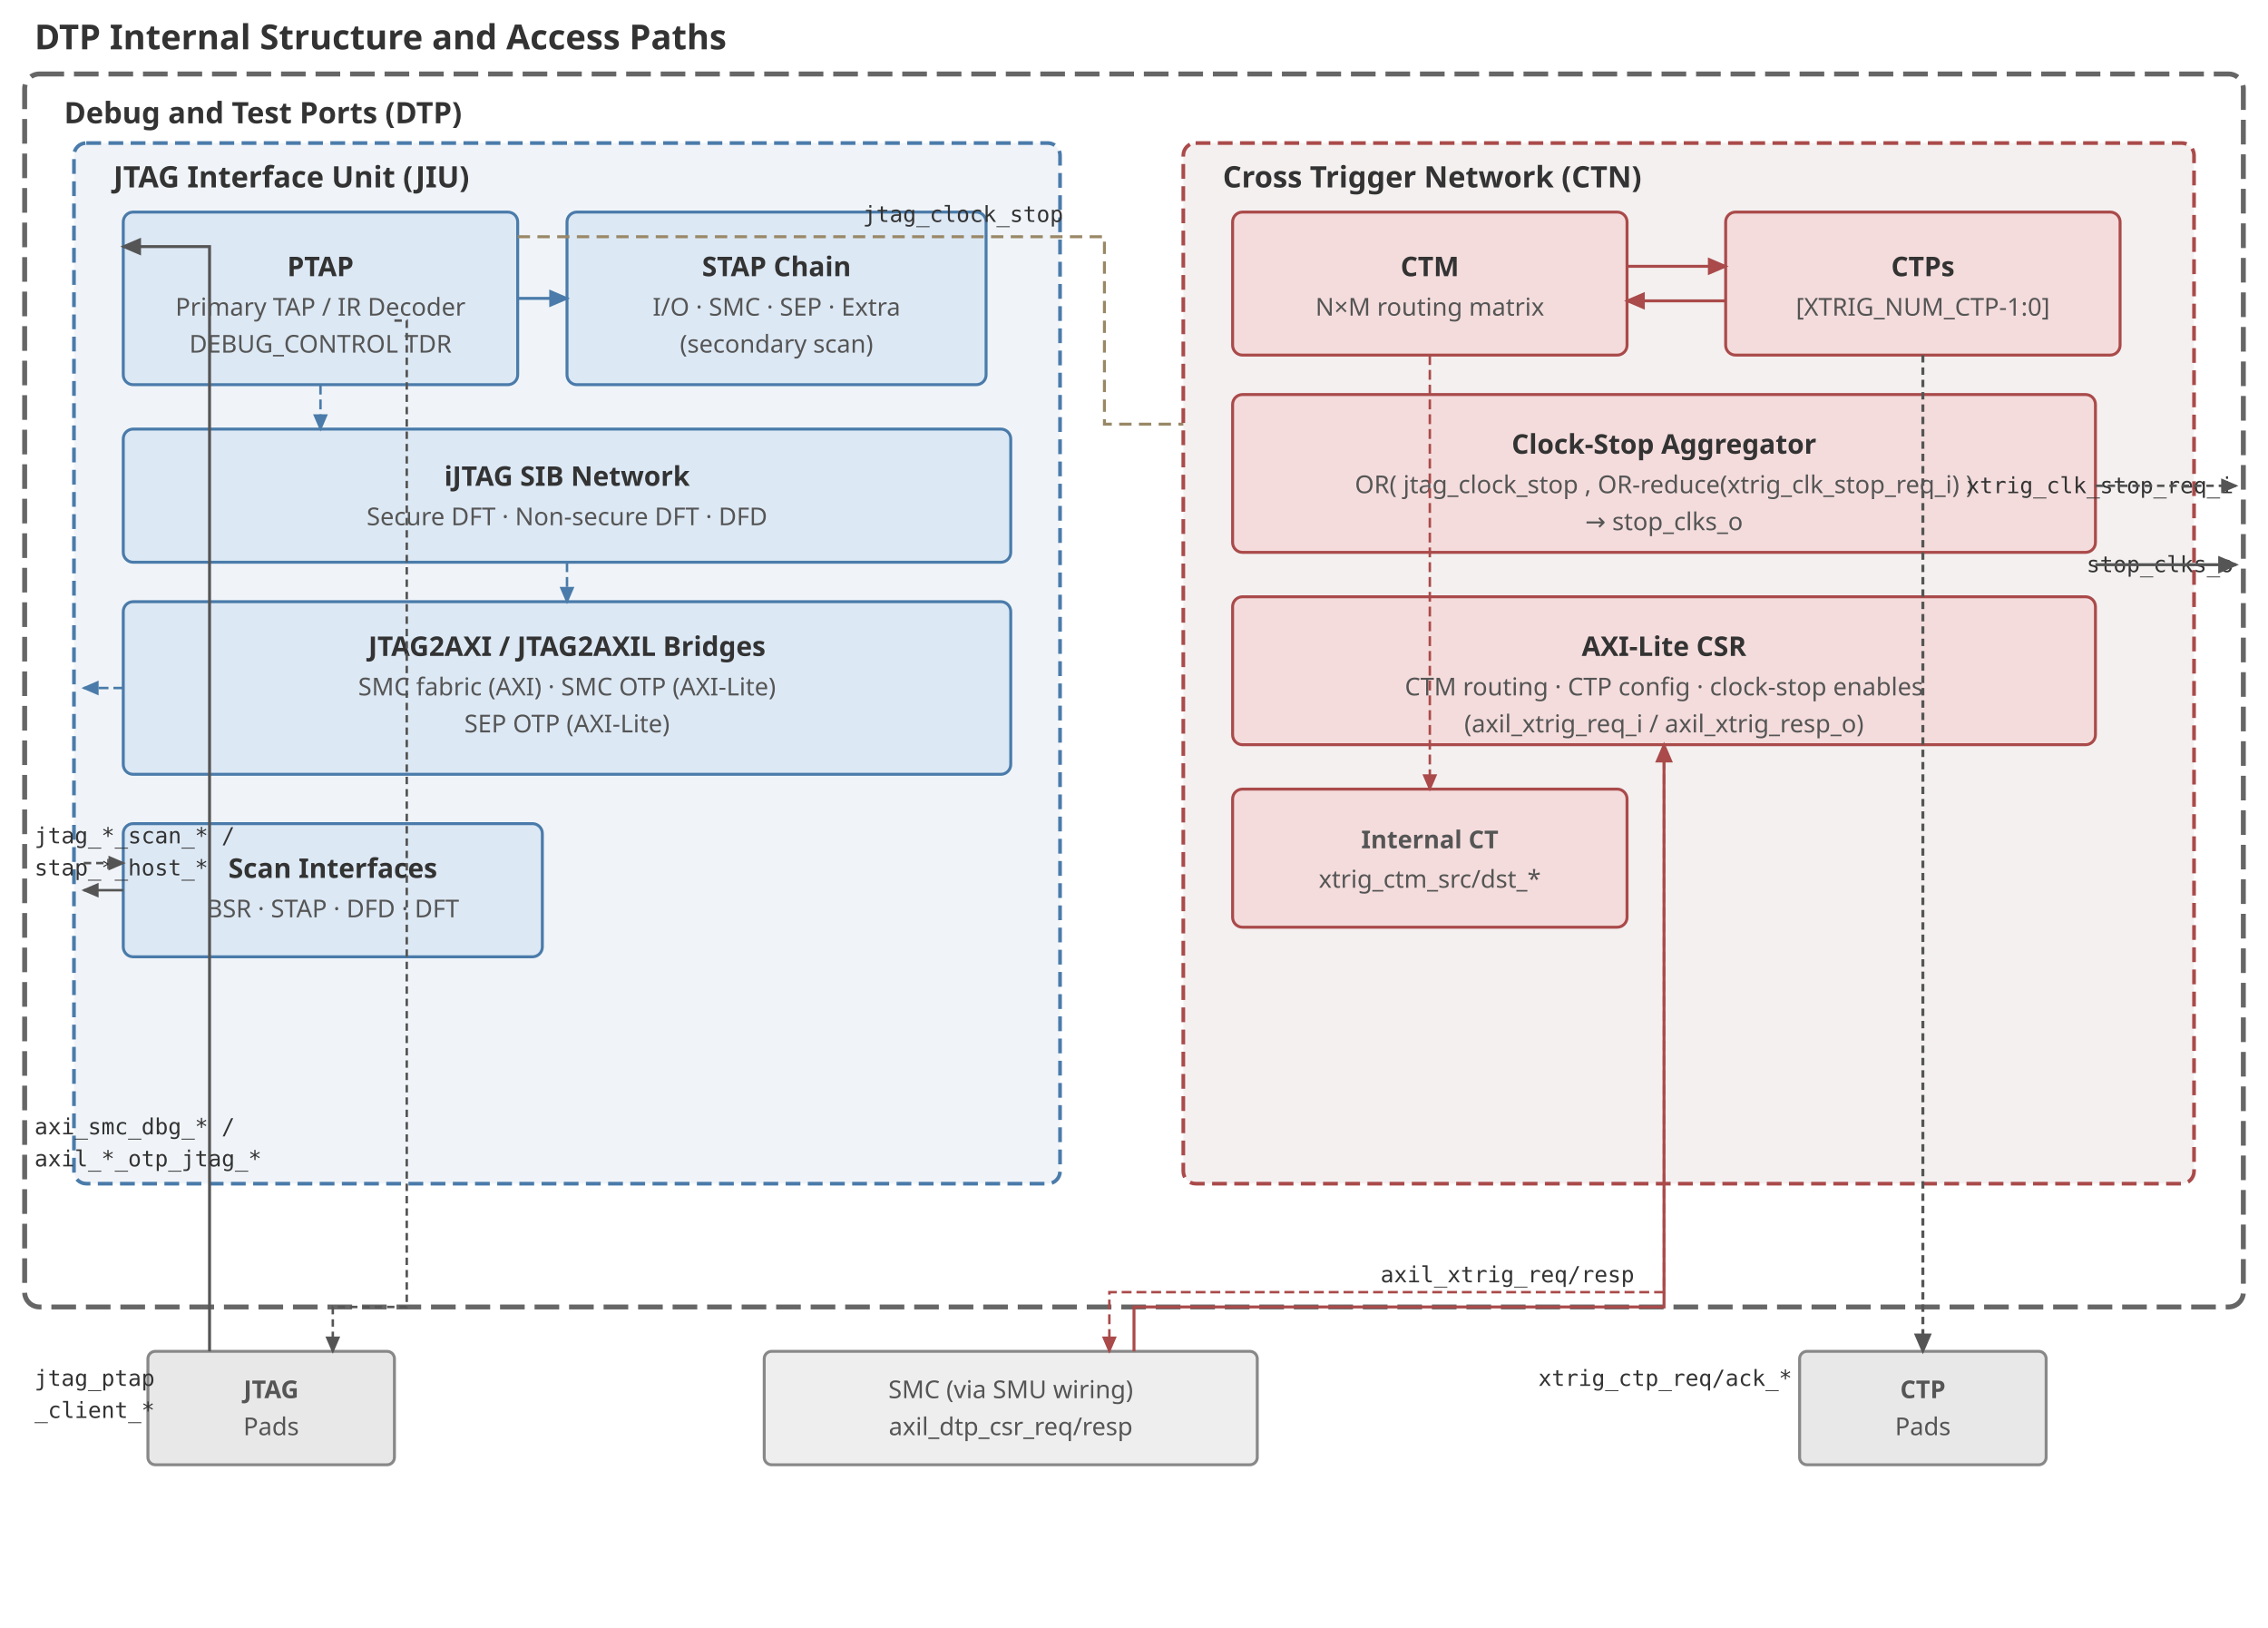
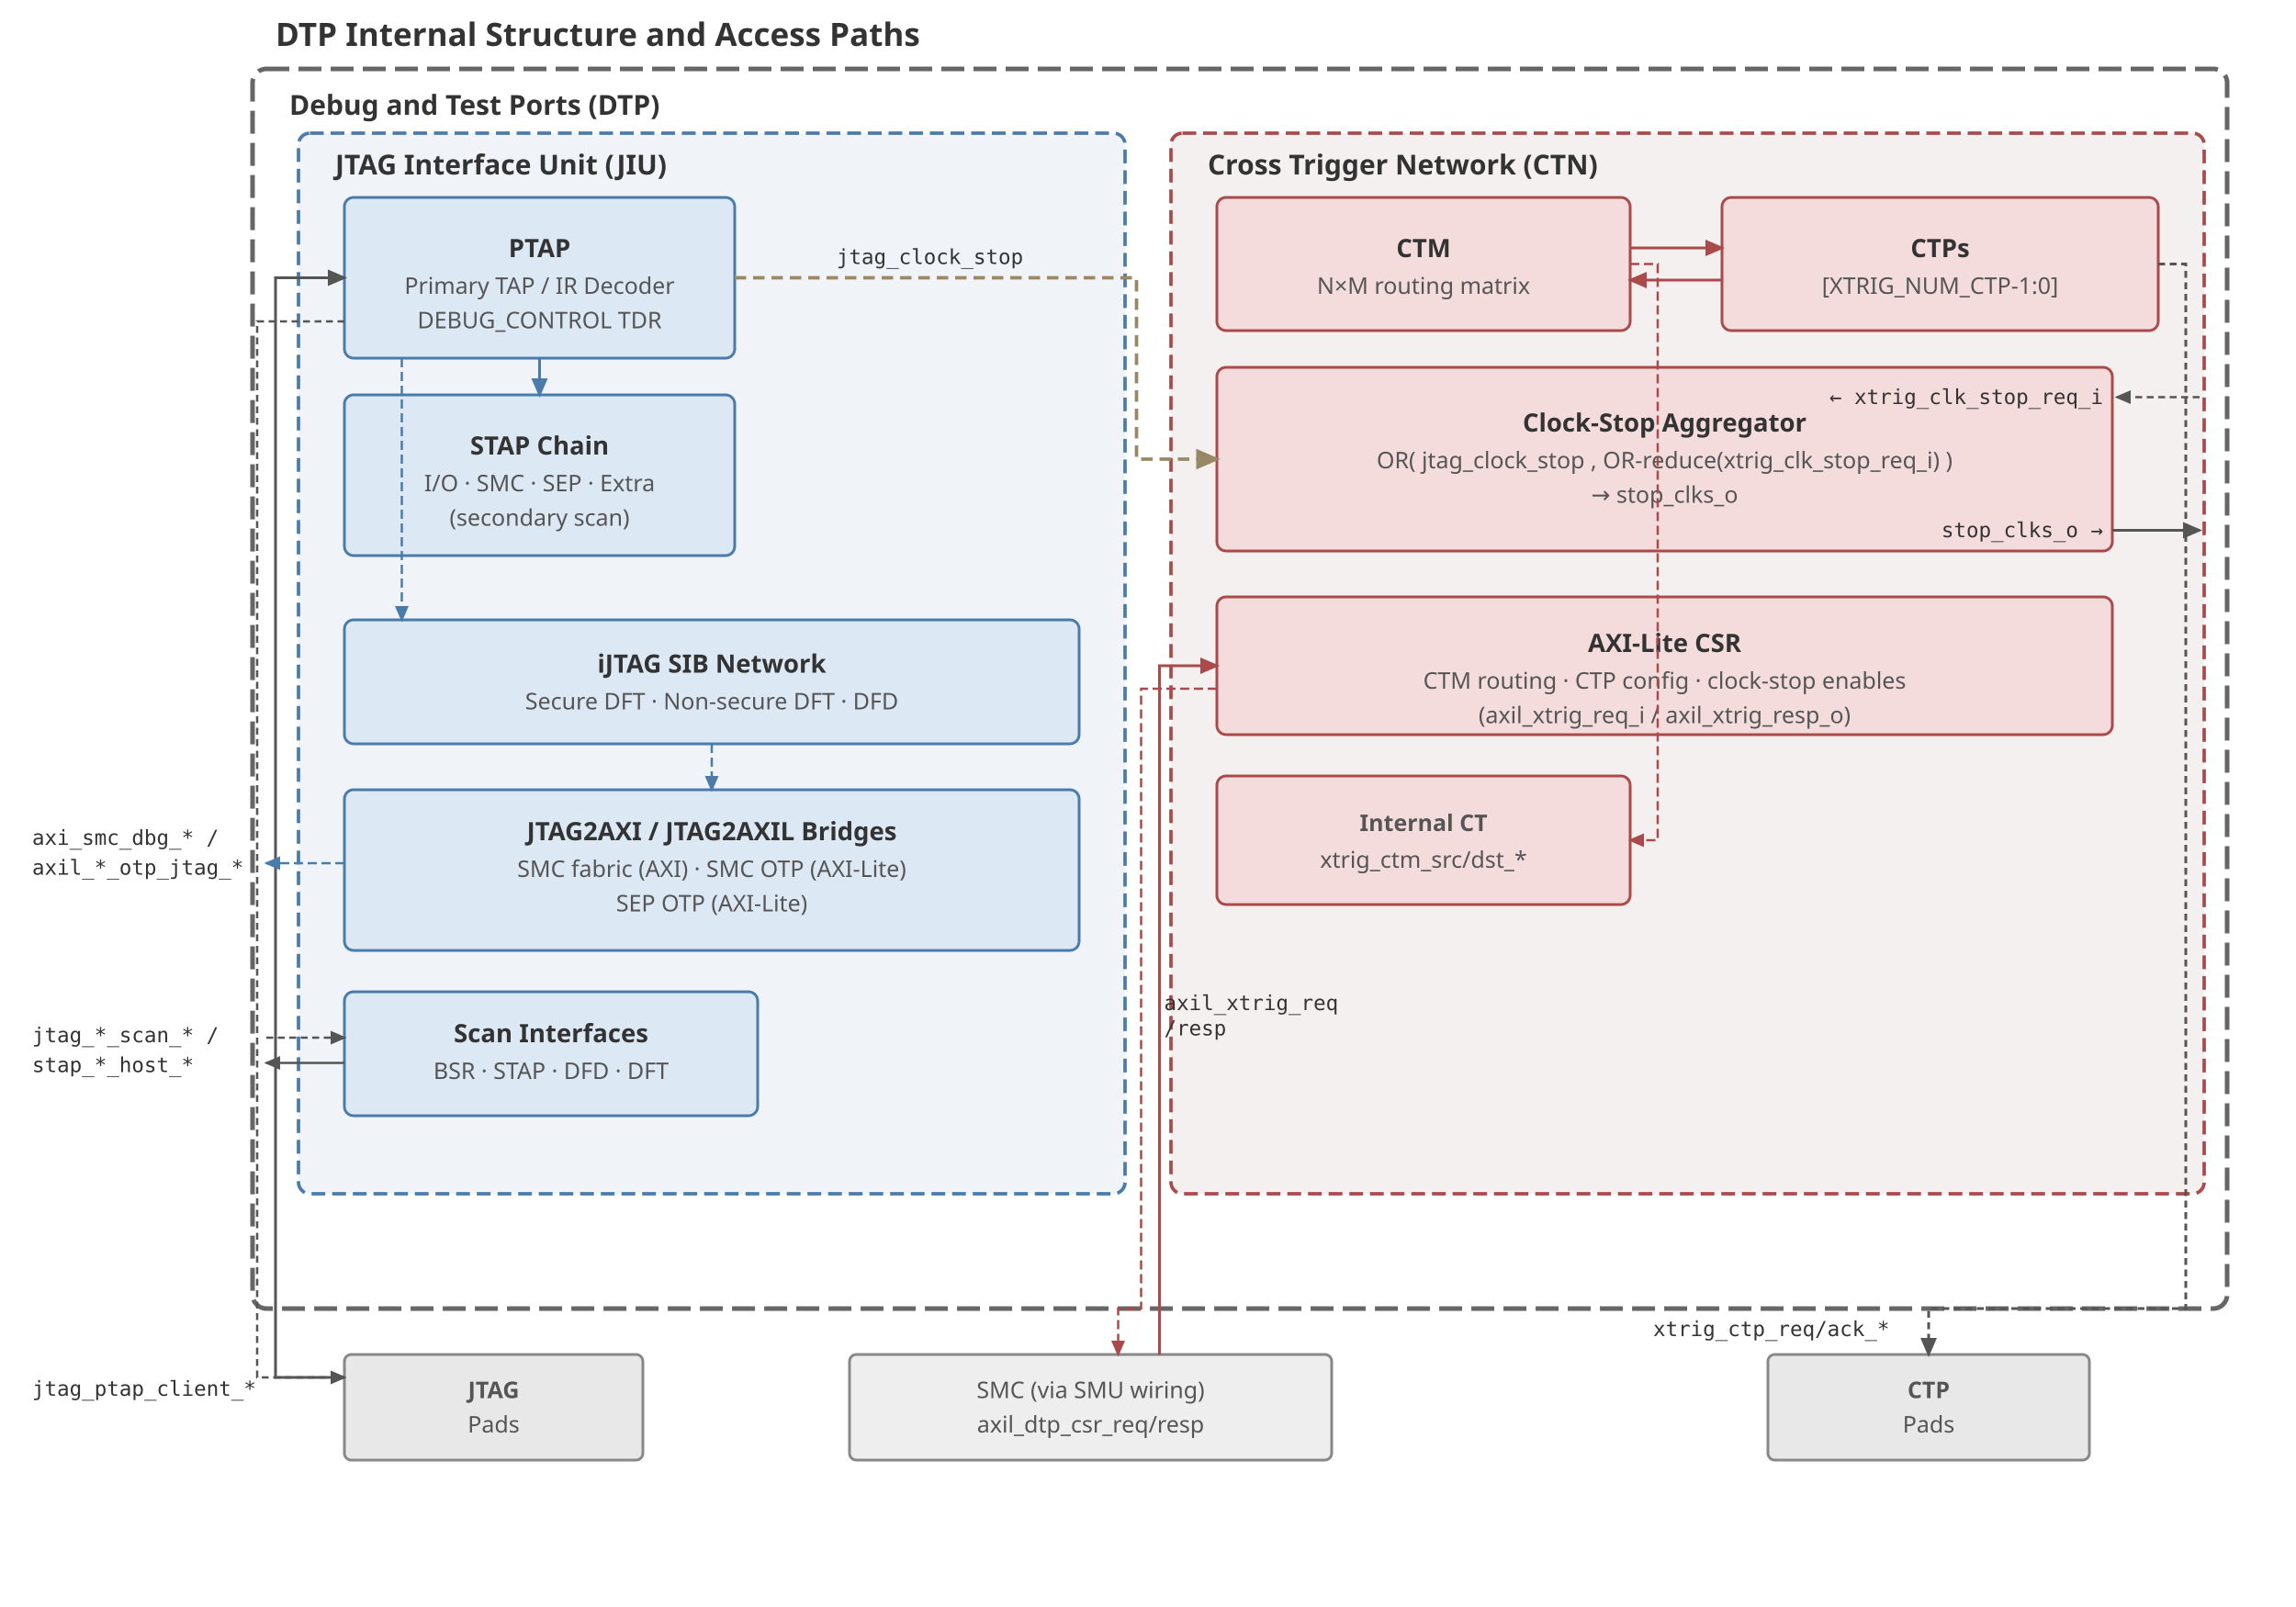
- <svg xmlns="http://www.w3.org/2000/svg" version="1.1" width="920" height="660" viewBox="0 0 920 660">
+ <svg xmlns="http://www.w3.org/2000/svg" version="1.1" width="1000" height="700" viewBox="0 0 1000 700">
  <defs>
    <style>
      text { font-family: sans-serif; fill: #333333; }
      .title  { font-size: 14px; font-weight: bold; }
      .blabel { font-size: 12px; font-weight: bold; }
      .label  { font-size: 11px; }
      .small  { font-size: 10px; fill: #555555; }
      .port   { font-size: 9px; font-family: monospace; fill: #333333; }
    </style>
    <marker id="arr-b" markerWidth="7" markerHeight="7" refX="6" refY="3" orient="auto">
      <path d="M0,0 L0,6 L7,3 z" fill="#4a7baa" />
    </marker>
    <marker id="arr-r" markerWidth="7" markerHeight="7" refX="6" refY="3" orient="auto">
      <path d="M0,0 L0,6 L7,3 z" fill="#aa4a4a" />
    </marker>
    <marker id="arr-g" markerWidth="7" markerHeight="7" refX="6" refY="3" orient="auto">
      <path d="M0,0 L0,6 L7,3 z" fill="#555555" />
    </marker>
    <marker id="arr-k" markerWidth="7" markerHeight="7" refX="6" refY="3" orient="auto">
      <path d="M0,0 L0,6 L7,3 z" fill="#998866" />
    </marker>
  </defs>
-   <text x="14" y="20" class="title">DTP Internal Structure and Access Paths</text>
-   <rect x="10" y="30" width="900" height="500" rx="6" fill="none" stroke="#666666" stroke-width="2" stroke-dasharray="10 4" />
-   <text x="26" y="50" class="blabel" fill="#444444">Debug and Test Ports (DTP)</text>
-   <rect x="30" y="58" width="400" height="422" rx="5" fill="#f0f4f8" stroke="#4a7baa" stroke-width="1.5" stroke-dasharray="6 3" />
-   <text x="46" y="76" class="blabel" fill="#4a7baa">JTAG Interface Unit (JIU)</text>
-   <rect x="50" y="86" width="160" height="70" rx="4" fill="#dce8f4" stroke="#4a7baa" stroke-width="1.2" />
-   <text x="130" y="112" class="label" text-anchor="middle" font-weight="bold">PTAP</text>
-   <text x="130" y="128" class="small" text-anchor="middle">Primary TAP / IR Decoder</text>
-   <text x="130" y="143" class="small" text-anchor="middle">DEBUG_CONTROL TDR</text>
-   <rect x="230" y="86" width="170" height="70" rx="4" fill="#dce8f4" stroke="#4a7baa" stroke-width="1.2" />
-   <text x="315" y="112" class="label" text-anchor="middle" font-weight="bold">STAP Chain</text>
-   <text x="315" y="128" class="small" text-anchor="middle">I/O · SMC · SEP · Extra</text>
-   <text x="315" y="143" class="small" text-anchor="middle">(secondary scan)</text>
-   <line x1="210" y1="121" x2="230" y2="121" stroke="#4a7baa" stroke-width="1.2" marker-end="url(#arr-b)" />
-   <rect x="50" y="174" width="360" height="54" rx="4" fill="#dce8f4" stroke="#4a7baa" stroke-width="1.2" />
-   <text x="230" y="197" class="label" text-anchor="middle" font-weight="bold">iJTAG SIB Network</text>
-   <text x="230" y="213" class="small" text-anchor="middle">Secure DFT · Non-secure DFT · DFD</text>
-   <line x1="130" y1="156" x2="130" y2="174" stroke="#4a7baa" stroke-width="1" stroke-dasharray="4 2" marker-end="url(#arr-b)" />
-   <rect x="50" y="244" width="360" height="70" rx="4" fill="#dce8f4" stroke="#4a7baa" stroke-width="1.2" />
-   <text x="230" y="266" class="label" text-anchor="middle" font-weight="bold">JTAG2AXI / JTAG2AXIL Bridges</text>
-   <text x="230" y="282" class="small" text-anchor="middle">SMC fabric (AXI) · SMC OTP (AXI-Lite)</text>
-   <text x="230" y="297" class="small" text-anchor="middle">SEP OTP (AXI-Lite)</text>
-   <line x1="230" y1="228" x2="230" y2="244" stroke="#4a7baa" stroke-width="1" stroke-dasharray="4 2" marker-end="url(#arr-b)" />
-   <rect x="50" y="334" width="170" height="54" rx="4" fill="#dce8f4" stroke="#4a7baa" stroke-width="1.2" />
-   <text x="135" y="356" class="label" text-anchor="middle" font-weight="bold">Scan Interfaces</text>
-   <text x="135" y="372" class="small" text-anchor="middle">BSR · STAP · DFD · DFT</text>
-   <polyline points="210,96 448,96 448,172 520,172" fill="none" stroke="#998866" stroke-width="1.2" stroke-dasharray="5 3" marker-end="url(#arr-k)" />
-   <text x="350" y="90" class="port" fill="#998866">jtag_clock_stop</text>
-   <rect x="480" y="58" width="410" height="422" rx="5" fill="#f4f0f0" stroke="#aa4a4a" stroke-width="1.5" stroke-dasharray="6 3" />
-   <text x="496" y="76" class="blabel" fill="#aa4a4a">Cross Trigger Network (CTN)</text>
-   <rect x="500" y="86" width="160" height="58" rx="4" fill="#f4dcdc" stroke="#aa4a4a" stroke-width="1.2" />
-   <text x="580" y="112" class="label" text-anchor="middle" font-weight="bold">CTM</text>
-   <text x="580" y="128" class="small" text-anchor="middle">N×M routing matrix</text>
-   <rect x="700" y="86" width="160" height="58" rx="4" fill="#f4dcdc" stroke="#aa4a4a" stroke-width="1.2" />
-   <text x="780" y="112" class="label" text-anchor="middle" font-weight="bold">CTPs</text>
-   <text x="780" y="128" class="small" text-anchor="middle">[XTRIG_NUM_CTP-1:0]</text>
-   <line x1="660" y1="108" x2="700" y2="108" stroke="#aa4a4a" stroke-width="1.2" marker-end="url(#arr-r)" />
-   <line x1="700" y1="122" x2="660" y2="122" stroke="#aa4a4a" stroke-width="1.2" marker-end="url(#arr-r)" />
-   <rect x="500" y="160" width="350" height="64" rx="4" fill="#f4dcdc" stroke="#aa4a4a" stroke-width="1.2" />
-   <text x="675" y="184" class="label" text-anchor="middle" font-weight="bold">Clock-Stop Aggregator</text>
-   <text x="675" y="200" class="small" text-anchor="middle">OR( jtag_clock_stop , OR-reduce(xtrig_clk_stop_req_i) )</text>
-   <text x="675" y="215" class="small" text-anchor="middle">→ stop_clks_o</text>
-   <rect x="500" y="242" width="350" height="60" rx="4" fill="#f4dcdc" stroke="#aa4a4a" stroke-width="1.2" />
-   <text x="675" y="266" class="label" text-anchor="middle" font-weight="bold">AXI-Lite CSR</text>
-   <text x="675" y="282" class="small" text-anchor="middle">CTM routing · CTP config · clock-stop enables</text>
-   <text x="675" y="297" class="small" text-anchor="middle">(axil_xtrig_req_i / axil_xtrig_resp_o)</text>
-   <rect x="500" y="320" width="160" height="56" rx="4" fill="#f4dcdc" stroke="#aa4a4a" stroke-width="1.2" />
-   <text x="580" y="344" class="small" text-anchor="middle" font-weight="bold">Internal CT</text>
-   <text x="580" y="360" class="small" text-anchor="middle">xtrig_ctm_src/dst_*</text>
-   <line x1="580" y1="144" x2="580" y2="320" stroke="#aa4a4a" stroke-width="1" stroke-dasharray="4 2" marker-end="url(#arr-r)" />
-   <rect x="60" y="548" width="100" height="46" rx="3" fill="#e8e8e8" stroke="#888888" stroke-width="1.2" />
-   <text x="110" y="567" class="small" text-anchor="middle" font-weight="bold">JTAG</text>
-   <text x="110" y="582" class="small" text-anchor="middle">Pads</text>
-   <text x="14" y="562" class="port">jtag_ptap</text>
-   <text x="14" y="575" class="port">_client_*</text>
-   <polyline points="85,548 85,530 85,100 50,100" fill="none" stroke="#555555" stroke-width="1.2" marker-end="url(#arr-g)" />
-   <polyline points="160,130 165,130 165,530 135,530 135,548" fill="none" stroke="#555555" stroke-width="1" stroke-dasharray="3 2" marker-end="url(#arr-g)" />
-   <rect x="310" y="548" width="200" height="46" rx="3" fill="#eeeeee" stroke="#888888" stroke-width="1.2" />
-   <text x="410" y="567" class="small" text-anchor="middle">SMC (via SMU wiring)</text>
-   <text x="410" y="582" class="small" text-anchor="middle">axil_dtp_csr_req/resp</text>
-   <polyline points="460,548 460,530 675,530 675,302" fill="none" stroke="#aa4a4a" stroke-width="1.2" marker-end="url(#arr-r)" />
-   <polyline points="675,302 675,524 450,524 450,548" fill="none" stroke="#aa4a4a" stroke-width="1" stroke-dasharray="4 2" marker-end="url(#arr-r)" />
-   <text x="560" y="520" class="port" fill="#aa4a4a">axil_xtrig_req/resp</text>
-   <rect x="730" y="548" width="100" height="46" rx="3" fill="#e8e8e8" stroke="#888888" stroke-width="1.2" />
-   <text x="780" y="567" class="small" text-anchor="middle" font-weight="bold">CTP</text>
-   <text x="780" y="582" class="small" text-anchor="middle">Pads</text>
-   <polyline points="780,144 780,530 780,548" fill="none" stroke="#555555" stroke-width="1.2" stroke-dasharray="3 2" marker-end="url(#arr-g)" />
-   <text x="624" y="562" class="port">xtrig_ctp_req/ack_*</text>
-   <text x="906" y="200" class="port" text-anchor="end">xtrig_clk_stop_req_i</text>
-   <line x1="850" y1="197" x2="907" y2="197" stroke="#555555" stroke-width="1" stroke-dasharray="3 2" marker-end="url(#arr-g)" />
-   <text x="906" y="232" class="port" text-anchor="end">stop_clks_o</text>
-   <line x1="850" y1="229" x2="907" y2="229" stroke="#555555" stroke-width="1.2" marker-end="url(#arr-g)" />
-   <text x="14" y="342" class="port">jtag_*_scan_* /</text>
-   <text x="14" y="355" class="port">stap_*_host_*</text>
-   <line x1="50" y1="361" x2="34" y2="361" stroke="#555555" stroke-width="1" marker-end="url(#arr-g)" />
-   <line x1="34" y1="350" x2="50" y2="350" stroke="#555555" stroke-width="1" stroke-dasharray="3 2" marker-end="url(#arr-g)" />
-   <text x="14" y="460" class="port">axi_smc_dbg_* /</text>
-   <text x="14" y="473" class="port">axil_*_otp_jtag_*</text>
-   <line x1="50" y1="279" x2="34" y2="279" stroke="#4a7baa" stroke-width="1" stroke-dasharray="4 2" marker-end="url(#arr-b)" />
+   <text x="120" y="20" class="title">DTP Internal Structure and Access Paths</text>
+   <rect x="110" y="30" width="860" height="540" rx="6" fill="none" stroke="#666666" stroke-width="2" stroke-dasharray="10 4" />
+   <text x="126" y="50" class="blabel" fill="#444444">Debug and Test Ports (DTP)</text>
+   <rect x="130" y="58" width="360" height="462" rx="5" fill="#f0f4f8" stroke="#4a7baa" stroke-width="1.5" stroke-dasharray="6 3" />
+   <text x="146" y="76" class="blabel" fill="#4a7baa">JTAG Interface Unit (JIU)</text>
+   <rect x="150" y="86" width="170" height="70" rx="4" fill="#dce8f4" stroke="#4a7baa" stroke-width="1.2" />
+   <text x="235" y="112" class="label" text-anchor="middle" font-weight="bold">PTAP</text>
+   <text x="235" y="128" class="small" text-anchor="middle">Primary TAP / IR Decoder</text>
+   <text x="235" y="143" class="small" text-anchor="middle">DEBUG_CONTROL TDR</text>
+   <rect x="150" y="172" width="170" height="70" rx="4" fill="#dce8f4" stroke="#4a7baa" stroke-width="1.2" />
+   <text x="235" y="198" class="label" text-anchor="middle" font-weight="bold">STAP Chain</text>
+   <text x="235" y="214" class="small" text-anchor="middle">I/O · SMC · SEP · Extra</text>
+   <text x="235" y="229" class="small" text-anchor="middle">(secondary scan)</text>
+   <line x1="235" y1="156" x2="235" y2="172" stroke="#4a7baa" stroke-width="1.2" marker-end="url(#arr-b)" />
+   <rect x="150" y="270" width="320" height="54" rx="4" fill="#dce8f4" stroke="#4a7baa" stroke-width="1.2" />
+   <text x="310" y="293" class="label" text-anchor="middle" font-weight="bold">iJTAG SIB Network</text>
+   <text x="310" y="309" class="small" text-anchor="middle">Secure DFT · Non-secure DFT · DFD</text>
+   <polyline points="175,156 175,270" fill="none" stroke="#4a7baa" stroke-width="1" stroke-dasharray="4 2" marker-end="url(#arr-b)" />
+   <rect x="150" y="344" width="320" height="70" rx="4" fill="#dce8f4" stroke="#4a7baa" stroke-width="1.2" />
+   <text x="310" y="366" class="label" text-anchor="middle" font-weight="bold">JTAG2AXI / JTAG2AXIL Bridges</text>
+   <text x="310" y="382" class="small" text-anchor="middle">SMC fabric (AXI) · SMC OTP (AXI-Lite)</text>
+   <text x="310" y="397" class="small" text-anchor="middle">SEP OTP (AXI-Lite)</text>
+   <line x1="310" y1="324" x2="310" y2="344" stroke="#4a7baa" stroke-width="1" stroke-dasharray="4 2" marker-end="url(#arr-b)" />
+   <rect x="150" y="432" width="180" height="54" rx="4" fill="#dce8f4" stroke="#4a7baa" stroke-width="1.2" />
+   <text x="240" y="454" class="label" text-anchor="middle" font-weight="bold">Scan Interfaces</text>
+   <text x="240" y="470" class="small" text-anchor="middle">BSR · STAP · DFD · DFT</text>
+   <rect x="510" y="58" width="450" height="462" rx="5" fill="#f4f0f0" stroke="#aa4a4a" stroke-width="1.5" stroke-dasharray="6 3" />
+   <text x="526" y="76" class="blabel" fill="#aa4a4a">Cross Trigger Network (CTN)</text>
+   <rect x="530" y="86" width="180" height="58" rx="4" fill="#f4dcdc" stroke="#aa4a4a" stroke-width="1.2" />
+   <text x="620" y="112" class="label" text-anchor="middle" font-weight="bold">CTM</text>
+   <text x="620" y="128" class="small" text-anchor="middle">N×M routing matrix</text>
+   <rect x="750" y="86" width="190" height="58" rx="4" fill="#f4dcdc" stroke="#aa4a4a" stroke-width="1.2" />
+   <text x="845" y="112" class="label" text-anchor="middle" font-weight="bold">CTPs</text>
+   <text x="845" y="128" class="small" text-anchor="middle">[XTRIG_NUM_CTP-1:0]</text>
+   <line x1="710" y1="108" x2="750" y2="108" stroke="#aa4a4a" stroke-width="1.2" marker-end="url(#arr-r)" />
+   <line x1="750" y1="122" x2="710" y2="122" stroke="#aa4a4a" stroke-width="1.2" marker-end="url(#arr-r)" />
+   <rect x="530" y="160" width="390" height="80" rx="4" fill="#f4dcdc" stroke="#aa4a4a" stroke-width="1.2" />
+   <text x="725" y="188" class="label" text-anchor="middle" font-weight="bold">Clock-Stop Aggregator</text>
+   <text x="725" y="204" class="small" text-anchor="middle">OR( jtag_clock_stop , OR-reduce(xtrig_clk_stop_req_i) )</text>
+   <text x="725" y="219" class="small" text-anchor="middle">→ stop_clks_o</text>
+   <text x="916" y="176" class="port" text-anchor="end" fill="#888888">← xtrig_clk_stop_req_i</text>
+   <text x="916" y="234" class="port" text-anchor="end" fill="#888888">stop_clks_o →</text>
+   <polyline points="320,121 495,121 495,200 530,200" fill="none" stroke="#998866" stroke-width="1.5" stroke-dasharray="5 3" marker-end="url(#arr-k)" />
+   <text x="405" y="115" class="port" fill="#998866" text-anchor="middle">jtag_clock_stop</text>
+   <rect x="530" y="260" width="390" height="60" rx="4" fill="#f4dcdc" stroke="#aa4a4a" stroke-width="1.2" />
+   <text x="725" y="284" class="label" text-anchor="middle" font-weight="bold">AXI-Lite CSR</text>
+   <text x="725" y="300" class="small" text-anchor="middle">CTM routing · CTP config · clock-stop enables</text>
+   <text x="725" y="315" class="small" text-anchor="middle">(axil_xtrig_req_i / axil_xtrig_resp_o)</text>
+   <rect x="530" y="338" width="180" height="56" rx="4" fill="#f4dcdc" stroke="#aa4a4a" stroke-width="1.2" />
+   <text x="620" y="362" class="small" text-anchor="middle" font-weight="bold">Internal CT</text>
+   <text x="620" y="378" class="small" text-anchor="middle">xtrig_ctm_src/dst_*</text>
+   <polyline points="710,115 722,115 722,366 710,366" fill="none" stroke="#aa4a4a" stroke-width="1" stroke-dasharray="4 2" marker-end="url(#arr-r)" />
+   <line x1="958" y1="173" x2="922" y2="173" stroke="#555555" stroke-width="1" stroke-dasharray="3 2" marker-end="url(#arr-g)" />
+   <line x1="920" y1="231" x2="958" y2="231" stroke="#555555" stroke-width="1.2" marker-end="url(#arr-g)" />
+   <rect x="150" y="590" width="130" height="46" rx="3" fill="#e8e8e8" stroke="#888888" stroke-width="1.2" />
+   <text x="215" y="609" class="small" text-anchor="middle" font-weight="bold">JTAG</text>
+   <text x="215" y="624" class="small" text-anchor="middle">Pads</text>
+   <text x="14" y="608" class="port">jtag_ptap_client_*</text>
+   <polyline points="150,600 120,600 120,570 120,121 150,121" fill="none" stroke="#555555" stroke-width="1.2" marker-end="url(#arr-g)" />
+   <polyline points="150,140 112,140 112,570 112,600 150,600" fill="none" stroke="#555555" stroke-width="1" stroke-dasharray="3 2" marker-end="url(#arr-g)" />
+   <rect x="370" y="590" width="210" height="46" rx="3" fill="#eeeeee" stroke="#888888" stroke-width="1.2" />
+   <text x="475" y="609" class="small" text-anchor="middle">SMC (via SMU wiring)</text>
+   <text x="475" y="624" class="small" text-anchor="middle">axil_dtp_csr_req/resp</text>
+   <polyline points="505,590 505,570 505,290 530,290" fill="none" stroke="#aa4a4a" stroke-width="1.2" marker-end="url(#arr-r)" />
+   <polyline points="530,300 497,300 497,570 487,570 487,590" fill="none" stroke="#aa4a4a" stroke-width="1" stroke-dasharray="4 2" marker-end="url(#arr-r)" />
+   <text x="507" y="440" class="port" fill="#aa4a4a">axil_xtrig_req</text>
+   <text x="507" y="451" class="port" fill="#aa4a4a">/resp</text>
+   <rect x="770" y="590" width="140" height="46" rx="3" fill="#e8e8e8" stroke="#888888" stroke-width="1.2" />
+   <text x="840" y="609" class="small" text-anchor="middle" font-weight="bold">CTP</text>
+   <text x="840" y="624" class="small" text-anchor="middle">Pads</text>
+   <polyline points="940,115 952,115 952,570 840,570 840,590" fill="none" stroke="#555555" stroke-width="1.2" stroke-dasharray="3 2" marker-end="url(#arr-g)" />
+   <text x="720" y="582" class="port">xtrig_ctp_req/ack_*</text>
+   <text x="14" y="454" class="port">jtag_*_scan_* /</text>
+   <text x="14" y="467" class="port">stap_*_host_*</text>
+   <line x1="150" y1="463" x2="116" y2="463" stroke="#555555" stroke-width="1" marker-end="url(#arr-g)" />
+   <line x1="116" y1="452" x2="150" y2="452" stroke="#555555" stroke-width="1" stroke-dasharray="3 2" marker-end="url(#arr-g)" />
+   <text x="14" y="368" class="port">axi_smc_dbg_* /</text>
+   <text x="14" y="381" class="port">axil_*_otp_jtag_*</text>
+   <line x1="150" y1="376" x2="116" y2="376" stroke="#4a7baa" stroke-width="1" stroke-dasharray="4 2" marker-end="url(#arr-b)" />
</svg>
